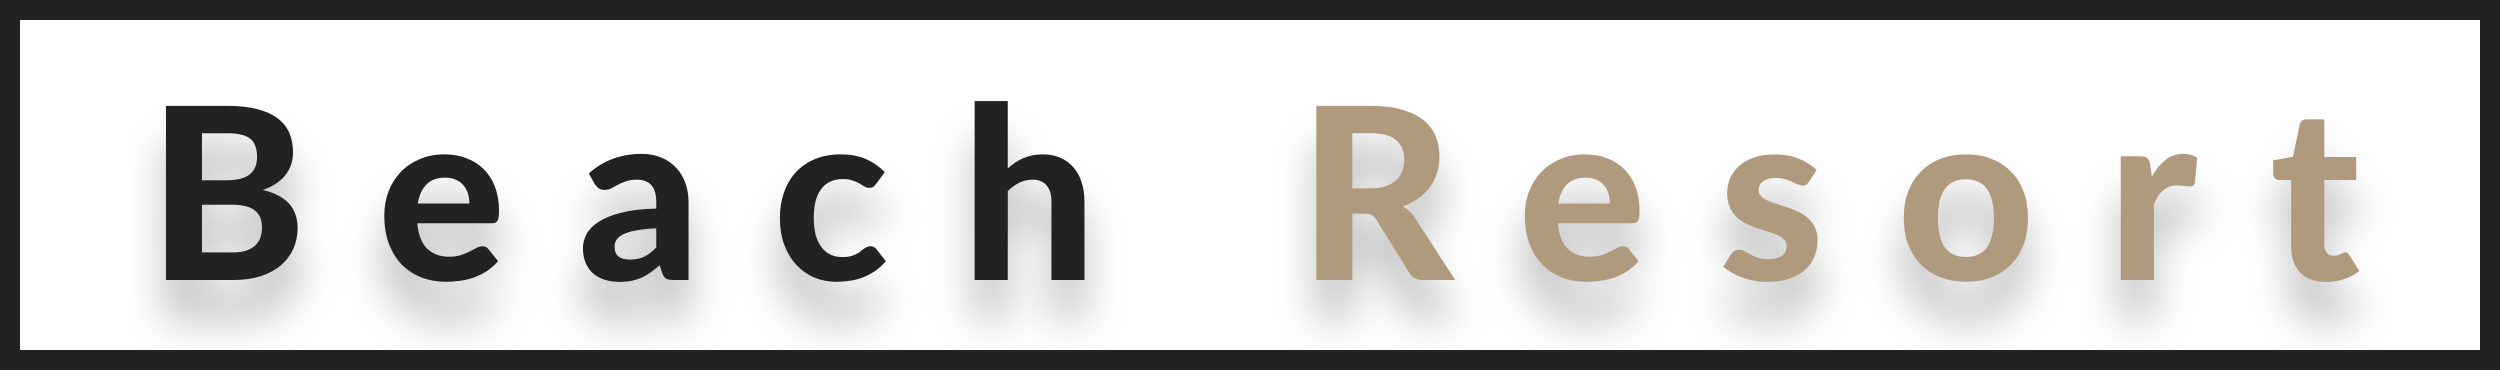
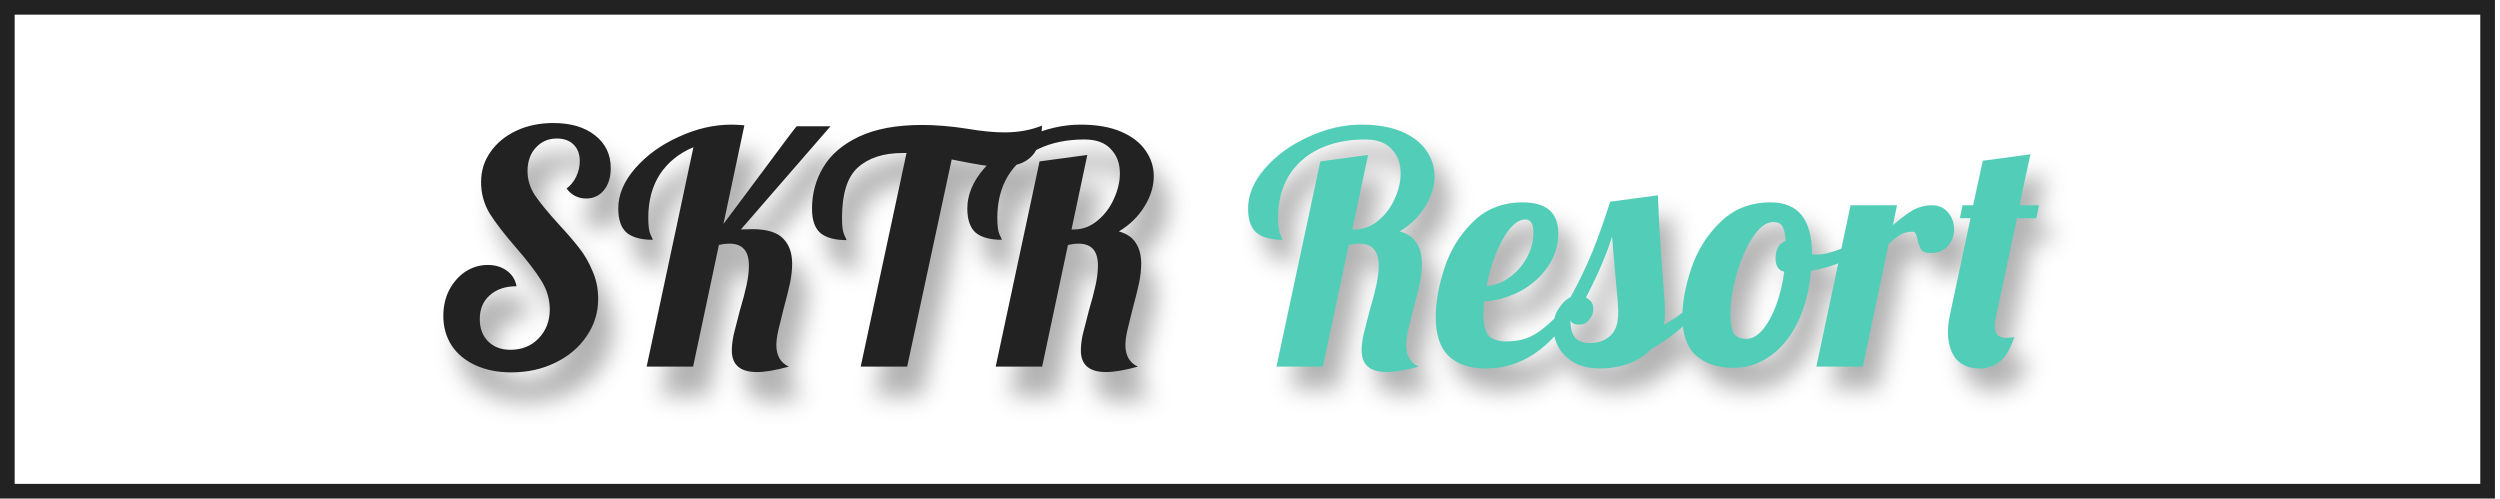
- <svg xmlns="http://www.w3.org/2000/svg" width="250" height="37" viewBox="0 0 250 37" fill="none">
-   <rect x="1" y="1" width="248" height="35" stroke="#222222" stroke-width="2" />
+ <svg xmlns="http://www.w3.org/2000/svg" width="341" height="68" viewBox="0 0 341 68" fill="none">
+   <path d="M339.31 1H1V67H339.31V1Z" stroke="#222222" stroke-width="2" />
  <g filter="url(#filter0_d)">
-     <path d="M23.281 25.24C23.857 25.24 24.329 25.172 24.697 25.036C25.073 24.892 25.373 24.704 25.597 24.472C25.821 24.24 25.977 23.976 26.065 23.68C26.153 23.376 26.197 23.064 26.197 22.744C26.197 22.392 26.145 22.076 26.041 21.796C25.937 21.516 25.769 21.28 25.537 21.088C25.305 20.888 25.001 20.736 24.625 20.632C24.257 20.528 23.801 20.476 23.257 20.476H20.197V25.24H23.281ZM20.197 13.324V18.028H22.561C23.065 18.028 23.513 17.988 23.905 17.908C24.297 17.82 24.625 17.684 24.889 17.5C25.153 17.316 25.353 17.076 25.489 16.78C25.633 16.476 25.705 16.112 25.705 15.688C25.705 15.256 25.645 14.888 25.525 14.584C25.413 14.28 25.237 14.036 24.997 13.852C24.757 13.668 24.453 13.536 24.085 13.456C23.717 13.368 23.281 13.324 22.777 13.324H20.197ZM22.777 10.588C23.945 10.588 24.941 10.7 25.765 10.924C26.597 11.14 27.273 11.452 27.793 11.86C28.321 12.26 28.705 12.748 28.945 13.324C29.185 13.9 29.305 14.544 29.305 15.256C29.305 15.656 29.245 16.04 29.125 16.408C29.013 16.776 28.833 17.124 28.585 17.452C28.345 17.772 28.033 18.064 27.649 18.328C27.265 18.592 26.809 18.816 26.281 19C27.465 19.28 28.341 19.736 28.909 20.368C29.477 21 29.761 21.82 29.761 22.828C29.761 23.564 29.617 24.248 29.329 24.88C29.049 25.512 28.637 26.06 28.093 26.524C27.549 26.988 26.877 27.352 26.077 27.616C25.285 27.872 24.373 28 23.341 28H16.597V10.588H22.777ZM46.939 20.356C46.939 20.012 46.891 19.684 46.795 19.372C46.707 19.06 46.563 18.784 46.363 18.544C46.163 18.304 45.911 18.116 45.607 17.98C45.303 17.836 44.939 17.764 44.515 17.764C43.723 17.764 43.103 17.988 42.655 18.436C42.207 18.884 41.915 19.524 41.779 20.356H46.939ZM41.731 22.324C41.835 23.484 42.163 24.332 42.715 24.868C43.275 25.404 44.003 25.672 44.899 25.672C45.355 25.672 45.747 25.62 46.075 25.516C46.411 25.404 46.703 25.284 46.951 25.156C47.207 25.02 47.435 24.9 47.635 24.796C47.843 24.684 48.047 24.628 48.247 24.628C48.503 24.628 48.703 24.724 48.847 24.916L49.807 26.116C49.455 26.524 49.067 26.864 48.643 27.136C48.219 27.4 47.779 27.612 47.323 27.772C46.867 27.924 46.407 28.028 45.943 28.084C45.479 28.148 45.031 28.18 44.599 28.18C43.735 28.18 42.927 28.04 42.175 27.76C41.431 27.472 40.779 27.052 40.219 26.5C39.667 25.94 39.231 25.248 38.911 24.424C38.591 23.6 38.431 22.644 38.431 21.556C38.431 20.716 38.567 19.924 38.839 19.18C39.119 18.436 39.519 17.788 40.039 17.236C40.559 16.684 41.191 16.248 41.935 15.928C42.679 15.6 43.519 15.436 44.455 15.436C45.247 15.436 45.975 15.564 46.639 15.82C47.311 16.068 47.887 16.432 48.367 16.912C48.855 17.392 49.231 17.984 49.495 18.688C49.767 19.384 49.903 20.18 49.903 21.076C49.903 21.324 49.891 21.528 49.867 21.688C49.843 21.848 49.803 21.976 49.747 22.072C49.691 22.168 49.615 22.236 49.519 22.276C49.423 22.308 49.299 22.324 49.147 22.324H41.731ZM65.626 22.828C64.818 22.868 64.146 22.94 63.61 23.044C63.074 23.14 62.646 23.268 62.326 23.428C62.014 23.588 61.79 23.772 61.654 23.98C61.526 24.18 61.462 24.4 61.462 24.64C61.462 25.12 61.594 25.46 61.858 25.66C62.13 25.86 62.506 25.96 62.986 25.96C63.538 25.96 64.014 25.864 64.414 25.672C64.822 25.472 65.226 25.164 65.626 24.748V22.828ZM58.882 17.344C59.61 16.688 60.414 16.2 61.294 15.88C62.174 15.552 63.126 15.388 64.15 15.388C64.886 15.388 65.542 15.508 66.118 15.748C66.702 15.988 67.194 16.324 67.594 16.756C68.002 17.18 68.314 17.688 68.53 18.28C68.746 18.872 68.854 19.52 68.854 20.224V28H67.342C67.03 28 66.79 27.956 66.622 27.868C66.462 27.78 66.33 27.596 66.226 27.316L65.962 26.524C65.65 26.796 65.346 27.036 65.05 27.244C64.762 27.452 64.462 27.628 64.15 27.772C63.838 27.908 63.502 28.012 63.142 28.084C62.79 28.156 62.394 28.192 61.954 28.192C61.41 28.192 60.914 28.12 60.466 27.976C60.018 27.832 59.63 27.62 59.302 27.34C58.982 27.052 58.734 26.696 58.558 26.272C58.382 25.848 58.294 25.36 58.294 24.808C58.294 24.352 58.41 23.896 58.642 23.44C58.874 22.984 59.27 22.572 59.83 22.204C60.398 21.828 61.15 21.52 62.086 21.28C63.03 21.032 64.21 20.892 65.626 20.86V20.224C65.626 19.448 65.462 18.88 65.134 18.52C64.806 18.152 64.334 17.968 63.718 17.968C63.262 17.968 62.882 18.024 62.578 18.136C62.274 18.24 62.006 18.356 61.774 18.484C61.55 18.604 61.338 18.72 61.138 18.832C60.938 18.936 60.706 18.988 60.442 18.988C60.21 18.988 60.014 18.932 59.854 18.82C59.702 18.7 59.574 18.56 59.47 18.4L58.882 17.344ZM87.615 18.388C87.519 18.516 87.423 18.616 87.327 18.688C87.231 18.752 87.095 18.784 86.919 18.784C86.759 18.784 86.603 18.74 86.451 18.652C86.307 18.556 86.139 18.456 85.947 18.352C85.755 18.24 85.527 18.14 85.263 18.052C84.999 17.956 84.671 17.908 84.279 17.908C83.783 17.908 83.351 18 82.983 18.184C82.623 18.36 82.323 18.616 82.083 18.952C81.843 19.288 81.663 19.696 81.543 20.176C81.431 20.656 81.375 21.196 81.375 21.796C81.375 23.06 81.627 24.028 82.131 24.7C82.643 25.372 83.339 25.708 84.219 25.708C84.523 25.708 84.783 25.684 84.999 25.636C85.223 25.58 85.415 25.512 85.575 25.432C85.743 25.352 85.887 25.264 86.007 25.168C86.127 25.072 86.239 24.984 86.343 24.904C86.455 24.824 86.563 24.76 86.667 24.712C86.779 24.656 86.903 24.628 87.039 24.628C87.295 24.628 87.495 24.724 87.639 24.916L88.587 26.116C88.235 26.524 87.859 26.864 87.459 27.136C87.059 27.4 86.643 27.612 86.211 27.772C85.787 27.924 85.355 28.028 84.915 28.084C84.475 28.148 84.039 28.18 83.607 28.18C82.847 28.18 82.127 28.04 81.447 27.76C80.767 27.472 80.171 27.056 79.659 26.512C79.147 25.968 78.739 25.3 78.435 24.508C78.139 23.716 77.991 22.812 77.991 21.796C77.991 20.892 78.123 20.052 78.387 19.276C78.651 18.5 79.039 17.828 79.551 17.26C80.063 16.692 80.695 16.248 81.447 15.928C82.207 15.6 83.083 15.436 84.075 15.436C85.019 15.436 85.847 15.588 86.559 15.892C87.271 16.196 87.911 16.636 88.479 17.212L87.615 18.388ZM100.776 16.84C101.008 16.632 101.248 16.444 101.496 16.276C101.752 16.1 102.02 15.952 102.3 15.832C102.588 15.704 102.892 15.608 103.212 15.544C103.54 15.472 103.892 15.436 104.268 15.436C104.94 15.436 105.536 15.552 106.056 15.784C106.576 16.016 107.012 16.34 107.364 16.756C107.724 17.172 107.992 17.668 108.168 18.244C108.352 18.82 108.444 19.452 108.444 20.14V28H105.144V20.14C105.144 19.452 104.984 18.92 104.664 18.544C104.344 18.16 103.872 17.968 103.248 17.968C102.784 17.968 102.348 18.068 101.94 18.268C101.532 18.468 101.144 18.748 100.776 19.108V28H97.464V10.108H100.776V16.84Z" fill="#222222" />
-     <path d="M137.081 18.832C137.665 18.832 138.169 18.76 138.593 18.616C139.017 18.464 139.365 18.26 139.637 18.004C139.909 17.74 140.109 17.432 140.237 17.08C140.365 16.728 140.429 16.344 140.429 15.928C140.429 15.104 140.153 14.464 139.601 14.008C139.057 13.552 138.225 13.324 137.105 13.324H135.233V18.832H137.081ZM145.517 28H142.265C141.657 28 141.217 27.768 140.945 27.304L137.633 21.964C137.497 21.756 137.345 21.604 137.177 21.508C137.017 21.412 136.777 21.364 136.457 21.364H135.233V28H131.633V10.588H137.105C138.321 10.588 139.361 10.716 140.225 10.972C141.089 11.22 141.797 11.568 142.349 12.016C142.901 12.464 143.305 13 143.561 13.624C143.817 14.24 143.945 14.92 143.945 15.664C143.945 16.24 143.861 16.788 143.693 17.308C143.533 17.82 143.297 18.288 142.985 18.712C142.673 19.136 142.289 19.512 141.833 19.84C141.377 20.168 140.857 20.432 140.273 20.632C140.505 20.76 140.721 20.916 140.921 21.1C141.121 21.276 141.301 21.488 141.461 21.736L145.517 28ZM160.99 20.356C160.99 20.012 160.942 19.684 160.846 19.372C160.758 19.06 160.614 18.784 160.414 18.544C160.214 18.304 159.962 18.116 159.658 17.98C159.354 17.836 158.99 17.764 158.566 17.764C157.774 17.764 157.154 17.988 156.706 18.436C156.258 18.884 155.966 19.524 155.83 20.356H160.99ZM155.782 22.324C155.886 23.484 156.214 24.332 156.766 24.868C157.326 25.404 158.054 25.672 158.95 25.672C159.406 25.672 159.798 25.62 160.126 25.516C160.462 25.404 160.754 25.284 161.002 25.156C161.258 25.02 161.486 24.9 161.686 24.796C161.894 24.684 162.098 24.628 162.298 24.628C162.554 24.628 162.754 24.724 162.898 24.916L163.858 26.116C163.506 26.524 163.118 26.864 162.694 27.136C162.27 27.4 161.83 27.612 161.374 27.772C160.918 27.924 160.458 28.028 159.994 28.084C159.53 28.148 159.082 28.18 158.65 28.18C157.786 28.18 156.978 28.04 156.226 27.76C155.482 27.472 154.83 27.052 154.27 26.5C153.718 25.94 153.282 25.248 152.962 24.424C152.642 23.6 152.482 22.644 152.482 21.556C152.482 20.716 152.618 19.924 152.89 19.18C153.17 18.436 153.57 17.788 154.09 17.236C154.61 16.684 155.242 16.248 155.986 15.928C156.73 15.6 157.57 15.436 158.506 15.436C159.298 15.436 160.026 15.564 160.69 15.82C161.362 16.068 161.938 16.432 162.418 16.912C162.906 17.392 163.282 17.984 163.546 18.688C163.818 19.384 163.954 20.18 163.954 21.076C163.954 21.324 163.942 21.528 163.918 21.688C163.894 21.848 163.854 21.976 163.798 22.072C163.742 22.168 163.666 22.236 163.57 22.276C163.474 22.308 163.35 22.324 163.198 22.324H155.782ZM180.901 18.172C180.813 18.308 180.721 18.408 180.625 18.472C180.537 18.528 180.413 18.556 180.253 18.556C180.093 18.556 179.929 18.516 179.761 18.436C179.593 18.356 179.405 18.272 179.197 18.184C178.989 18.088 178.749 18 178.477 17.92C178.213 17.84 177.905 17.8 177.553 17.8C177.017 17.8 176.601 17.912 176.305 18.136C176.009 18.352 175.861 18.64 175.861 19C175.861 19.248 175.945 19.456 176.113 19.624C176.281 19.792 176.501 19.94 176.773 20.068C177.053 20.188 177.369 20.304 177.721 20.416C178.073 20.52 178.433 20.636 178.801 20.764C179.177 20.892 179.541 21.04 179.893 21.208C180.245 21.376 180.557 21.588 180.829 21.844C181.109 22.092 181.333 22.396 181.501 22.756C181.669 23.108 181.753 23.536 181.753 24.04C181.753 24.64 181.641 25.196 181.417 25.708C181.201 26.212 180.881 26.648 180.457 27.016C180.033 27.384 179.505 27.672 178.873 27.88C178.241 28.088 177.513 28.192 176.689 28.192C176.265 28.192 175.845 28.152 175.429 28.072C175.013 28 174.617 27.896 174.241 27.76C173.865 27.616 173.513 27.452 173.185 27.268C172.857 27.084 172.573 26.884 172.333 26.668L173.101 25.432C173.189 25.288 173.297 25.176 173.425 25.096C173.561 25.016 173.733 24.976 173.941 24.976C174.141 24.976 174.325 25.028 174.493 25.132C174.661 25.228 174.849 25.336 175.057 25.456C175.265 25.568 175.509 25.676 175.789 25.78C176.077 25.876 176.433 25.924 176.857 25.924C177.177 25.924 177.453 25.888 177.685 25.816C177.917 25.744 178.105 25.648 178.249 25.528C178.393 25.4 178.497 25.26 178.561 25.108C178.633 24.948 178.669 24.784 178.669 24.616C178.669 24.344 178.581 24.124 178.405 23.956C178.237 23.78 178.013 23.628 177.733 23.5C177.461 23.372 177.145 23.256 176.785 23.152C176.425 23.048 176.057 22.932 175.681 22.804C175.313 22.676 174.949 22.524 174.589 22.348C174.237 22.172 173.921 21.952 173.641 21.688C173.369 21.416 173.145 21.084 172.969 20.692C172.801 20.3 172.717 19.824 172.717 19.264C172.717 18.752 172.817 18.268 173.017 17.812C173.217 17.348 173.517 16.94 173.917 16.588C174.317 16.236 174.813 15.956 175.405 15.748C176.005 15.54 176.697 15.436 177.481 15.436C178.361 15.436 179.161 15.58 179.881 15.868C180.601 16.156 181.193 16.532 181.657 16.996L180.901 18.172ZM196.607 15.436C197.535 15.436 198.379 15.584 199.139 15.88C199.899 16.176 200.551 16.6 201.095 17.152C201.639 17.696 202.059 18.36 202.355 19.144C202.651 19.928 202.799 20.812 202.799 21.796C202.799 22.78 202.651 23.668 202.355 24.46C202.059 25.244 201.639 25.912 201.095 26.464C200.551 27.016 199.899 27.44 199.139 27.736C198.379 28.032 197.535 28.18 196.607 28.18C195.671 28.18 194.819 28.032 194.051 27.736C193.291 27.44 192.639 27.016 192.095 26.464C191.551 25.912 191.127 25.244 190.823 24.46C190.527 23.668 190.379 22.78 190.379 21.796C190.379 20.812 190.527 19.928 190.823 19.144C191.127 18.36 191.551 17.696 192.095 17.152C192.639 16.6 193.291 16.176 194.051 15.88C194.819 15.584 195.671 15.436 196.607 15.436ZM196.607 25.696C197.551 25.696 198.251 25.372 198.707 24.724C199.163 24.068 199.391 23.096 199.391 21.808C199.391 20.528 199.163 19.564 198.707 18.916C198.251 18.26 197.551 17.932 196.607 17.932C195.639 17.932 194.927 18.26 194.471 18.916C194.015 19.564 193.787 20.528 193.787 21.808C193.787 23.096 194.015 24.068 194.471 24.724C194.927 25.372 195.639 25.696 196.607 25.696ZM215.186 17.668C215.578 16.964 216.03 16.408 216.542 16C217.054 15.592 217.654 15.388 218.342 15.388C218.902 15.388 219.358 15.52 219.71 15.784L219.494 18.232C219.454 18.392 219.39 18.504 219.302 18.568C219.222 18.624 219.11 18.652 218.966 18.652C218.838 18.652 218.654 18.636 218.414 18.604C218.174 18.564 217.95 18.544 217.742 18.544C217.438 18.544 217.166 18.588 216.926 18.676C216.694 18.764 216.486 18.888 216.302 19.048C216.118 19.208 215.95 19.404 215.798 19.636C215.654 19.868 215.518 20.132 215.39 20.428V28H212.078V15.628H214.034C214.37 15.628 214.602 15.688 214.73 15.808C214.858 15.928 214.95 16.136 215.006 16.432L215.186 17.668ZM232.597 28.192C232.037 28.192 231.541 28.112 231.109 27.952C230.677 27.784 230.313 27.548 230.017 27.244C229.721 26.94 229.497 26.572 229.345 26.14C229.193 25.708 229.117 25.22 229.117 24.676V18.004H227.953C227.777 18.004 227.625 17.948 227.497 17.836C227.377 17.724 227.317 17.556 227.317 17.332V16.036L229.297 15.676L229.969 12.472C230.057 12.112 230.301 11.932 230.701 11.932H232.429V15.7H235.621V18.004H232.429V24.46C232.429 24.804 232.509 25.076 232.669 25.276C232.837 25.476 233.073 25.576 233.377 25.576C233.537 25.576 233.673 25.56 233.785 25.528C233.897 25.488 233.993 25.448 234.073 25.408C234.153 25.36 234.225 25.32 234.289 25.288C234.361 25.248 234.433 25.228 234.505 25.228C234.601 25.228 234.681 25.252 234.745 25.3C234.809 25.34 234.873 25.412 234.937 25.516L235.933 27.1C235.477 27.46 234.961 27.732 234.385 27.916C233.809 28.1 233.213 28.192 232.597 28.192Z" fill="#AF9A7D" />
+     <path d="M69.754 50.792C67.906 50.792 66.278 50.469 64.87 49.824C63.462 49.179 62.377 48.284 61.614 47.14C60.852 45.967 60.47 44.617 60.47 43.092C60.47 41.801 60.734 40.628 61.262 39.572C61.819 38.516 62.553 37.68 63.462 37.064C64.401 36.448 65.427 36.14 66.542 36.14C67.569 36.14 68.434 36.404 69.138 36.932C69.842 37.431 70.282 38.135 70.458 39.044C68.933 39.044 67.716 39.455 66.806 40.276C65.897 41.068 65.442 42.153 65.442 43.532C65.442 44.793 65.823 45.805 66.586 46.568C67.349 47.331 68.361 47.712 69.622 47.712C71.177 47.712 72.453 47.199 73.45 46.172C74.477 45.116 74.99 43.796 74.99 42.212C74.99 40.833 74.609 39.528 73.846 38.296C73.084 37.064 71.939 35.568 70.414 33.808C68.83 31.989 67.627 30.435 66.806 29.144C66.014 27.824 65.618 26.387 65.618 24.832C65.618 23.307 66.043 21.943 66.894 20.74C67.745 19.508 68.918 18.54 70.414 17.836C71.91 17.132 73.597 16.78 75.474 16.78C77.85 16.78 79.742 17.337 81.15 18.452C82.588 19.567 83.306 21.063 83.306 22.94C83.306 24.172 82.998 25.169 82.382 25.932C81.766 26.695 80.96 27.076 79.962 27.076C78.847 27.076 77.953 26.621 77.278 25.712C77.835 25.301 78.275 24.759 78.598 24.084C78.921 23.409 79.082 22.705 79.082 21.972C79.082 21.033 78.803 20.285 78.246 19.728C77.689 19.171 76.926 18.892 75.958 18.892C74.785 18.892 73.817 19.317 73.054 20.168C72.321 20.989 71.954 22.045 71.954 23.336C71.954 24.509 72.291 25.609 72.966 26.636C73.641 27.633 74.697 28.924 76.134 30.508C77.308 31.769 78.246 32.855 78.95 33.764C79.683 34.673 80.299 35.729 80.798 36.932C81.326 38.105 81.59 39.381 81.59 40.76C81.59 42.637 81.062 44.339 80.006 45.864C78.98 47.389 77.557 48.592 75.738 49.472C73.949 50.352 71.954 50.792 69.754 50.792ZM103.252 50.748C100.964 50.748 99.82 49.765 99.82 47.8C99.82 47.155 99.908 46.421 100.084 45.6C100.289 44.749 100.568 43.664 100.92 42.344C101.331 40.965 101.639 39.792 101.844 38.824C102.049 37.856 102.152 36.991 102.152 36.228C102.152 34.233 101.272 33.236 99.512 33.236C99.013 33.236 98.529 33.295 98.06 33.412L94.54 50H88.204L94.584 20.08C92.618 20.901 91.093 22.133 90.008 23.776C88.952 25.419 88.424 27.399 88.424 29.716C88.424 30.801 88.526 31.564 88.732 32.004C88.937 32.415 89.04 32.649 89.04 32.708C87.456 32.708 86.268 32.385 85.476 31.74C84.713 31.065 84.332 29.965 84.332 28.44C84.332 26.563 85.094 24.744 86.62 22.984C88.174 21.195 90.154 19.757 92.56 18.672C94.965 17.557 97.371 17 99.776 17C100.187 17 100.773 17.029 101.536 17.088L98.676 30.552L103.208 24.48C106.816 19.611 108.635 17.191 108.664 17.22H113.284L101.052 31.3L102.592 31.256C104.587 31.256 105.995 31.681 106.816 32.532C107.637 33.353 108.048 34.497 108.048 35.964C108.048 36.815 107.945 37.724 107.74 38.692C107.535 39.631 107.241 40.804 106.86 42.212C106.625 43.121 106.405 44.016 106.2 44.896C105.995 45.776 105.892 46.509 105.892 47.096C105.892 47.771 106.039 48.372 106.332 48.9C106.655 49.428 107.08 49.795 107.608 50C105.819 50.499 104.367 50.748 103.252 50.748ZM123.65 20.872H123.122C120.511 20.872 118.472 21.532 117.006 22.852C115.568 24.143 114.85 26.445 114.85 29.76C114.85 30.845 114.952 31.608 115.158 32.048C115.363 32.459 115.466 32.693 115.466 32.752C113.882 32.752 112.694 32.429 111.902 31.784C111.139 31.109 110.758 30.009 110.758 28.484C110.758 26.401 111.271 24.509 112.298 22.808C113.324 21.077 114.952 19.684 117.182 18.628C119.44 17.572 122.3 17.044 125.762 17.044C127.698 17.044 129.78 17.22 132.01 17.572C133.887 17.895 135.559 18.056 137.026 18.056C138.903 18.056 140.604 17.748 142.13 17.132C142.071 19.039 141.587 20.447 140.678 21.356C139.768 22.265 138.419 22.72 136.63 22.72C135.691 22.72 134.752 22.647 133.814 22.5C132.875 22.353 131.54 22.104 129.81 21.752L123.738 50H117.402L123.65 20.872ZM150.861 50.748C148.573 50.748 147.429 49.765 147.429 47.8C147.429 47.155 147.517 46.421 147.693 45.6C147.899 44.749 148.177 43.664 148.529 42.344C148.94 40.965 149.248 39.792 149.453 38.824C149.659 37.856 149.761 36.991 149.761 36.228C149.761 34.233 148.881 33.236 147.121 33.236C146.652 33.236 146.168 33.295 145.669 33.412L142.149 50H135.813L141.797 22.016L148.309 21.136L146.153 31.3H146.505C147.649 31.3 148.705 30.904 149.673 30.112C150.641 29.32 151.389 28.337 151.917 27.164C152.475 25.961 152.753 24.788 152.753 23.644C152.753 22.295 152.343 21.195 151.521 20.344C150.729 19.464 149.527 19.024 147.913 19.024C145.537 19.024 143.455 19.449 141.665 20.3C139.876 21.151 138.483 22.383 137.485 23.996C136.517 25.609 136.033 27.516 136.033 29.716C136.033 30.801 136.136 31.564 136.341 32.004C136.547 32.415 136.649 32.649 136.649 32.708C135.065 32.708 133.877 32.385 133.085 31.74C132.323 31.065 131.941 29.965 131.941 28.44C131.941 26.563 132.704 24.744 134.229 22.984C135.784 21.195 137.764 19.757 140.169 18.672C142.575 17.557 144.98 17 147.385 17C149.585 17 151.433 17.323 152.929 17.968C154.425 18.613 155.54 19.479 156.273 20.564C157.007 21.62 157.373 22.779 157.373 24.04C157.373 25.419 156.948 26.797 156.097 28.176C155.247 29.555 154.088 30.684 152.621 31.564C153.736 31.887 154.513 32.429 154.953 33.192C155.423 33.925 155.657 34.849 155.657 35.964C155.657 36.815 155.555 37.724 155.349 38.692C155.144 39.631 154.851 40.804 154.469 42.212C154.235 43.121 154.015 44.016 153.809 44.896C153.604 45.776 153.501 46.509 153.501 47.096C153.501 47.771 153.648 48.372 153.941 48.9C154.264 49.428 154.689 49.795 155.217 50C153.428 50.499 151.976 50.748 150.861 50.748Z" fill="#222222" />
+   </g>
+   <g filter="url(#filter1_d)">
+     <path d="M189.158 50.748C186.87 50.748 185.726 49.765 185.726 47.8C185.726 47.155 185.814 46.421 185.99 45.6C186.195 44.749 186.474 43.664 186.826 42.344C187.237 40.965 187.545 39.792 187.75 38.824C187.955 37.856 188.058 36.991 188.058 36.228C188.058 34.233 187.178 33.236 185.418 33.236C184.949 33.236 184.465 33.295 183.966 33.412L180.446 50H174.11L180.094 22.016L186.606 21.136L184.45 31.3H184.802C185.946 31.3 187.002 30.904 187.97 30.112C188.938 29.32 189.686 28.337 190.214 27.164C190.771 25.961 191.05 24.788 191.05 23.644C191.05 22.295 190.639 21.195 189.818 20.344C189.026 19.464 187.823 19.024 186.21 19.024C183.834 19.024 181.751 19.449 179.962 20.3C178.173 21.151 176.779 22.383 175.782 23.996C174.814 25.609 174.33 27.516 174.33 29.716C174.33 30.801 174.433 31.564 174.638 32.004C174.843 32.415 174.946 32.649 174.946 32.708C173.362 32.708 172.174 32.385 171.382 31.74C170.619 31.065 170.238 29.965 170.238 28.44C170.238 26.563 171.001 24.744 172.526 22.984C174.081 21.195 176.061 19.757 178.466 18.672C180.871 17.557 183.277 17 185.682 17C187.882 17 189.73 17.323 191.226 17.968C192.722 18.613 193.837 19.479 194.57 20.564C195.303 21.62 195.67 22.779 195.67 24.04C195.67 25.419 195.245 26.797 194.394 28.176C193.543 29.555 192.385 30.684 190.918 31.564C192.033 31.887 192.81 32.429 193.25 33.192C193.719 33.925 193.954 34.849 193.954 35.964C193.954 36.815 193.851 37.724 193.646 38.692C193.441 39.631 193.147 40.804 192.766 42.212C192.531 43.121 192.311 44.016 192.106 44.896C191.901 45.776 191.798 46.509 191.798 47.096C191.798 47.771 191.945 48.372 192.238 48.9C192.561 49.428 192.986 49.795 193.514 50C191.725 50.499 190.273 50.748 189.158 50.748ZM202.692 50.264C200.521 50.264 198.835 49.707 197.632 48.592C196.429 47.448 195.828 45.673 195.828 43.268C195.828 41.244 196.224 39.015 197.016 36.58C197.808 34.145 199.099 32.048 200.888 30.288C202.677 28.499 204.951 27.604 207.708 27.604C210.935 27.604 212.548 29.012 212.548 31.828C212.548 33.471 212.079 34.981 211.14 36.36C210.201 37.739 208.955 38.853 207.4 39.704C205.845 40.525 204.188 40.995 202.428 41.112C202.369 41.992 202.34 42.579 202.34 42.872C202.34 44.309 202.589 45.292 203.088 45.82C203.587 46.319 204.393 46.568 205.508 46.568C207.092 46.568 208.441 46.201 209.556 45.468C210.7 44.735 211.947 43.62 213.296 42.124H214.792C211.536 47.551 207.503 50.264 202.692 50.264ZM202.78 39C203.865 38.941 204.892 38.56 205.86 37.856C206.857 37.152 207.649 36.257 208.236 35.172C208.852 34.087 209.16 32.943 209.16 31.74C209.16 30.537 208.793 29.936 208.06 29.936C207.004 29.936 205.963 30.86 204.936 32.708C203.939 34.556 203.22 36.653 202.78 39ZM218.303 50.264C216.895 50.264 215.707 50 214.739 49.472C213.771 48.915 213.052 48.211 212.583 47.36C212.113 46.48 211.879 45.571 211.879 44.632C211.879 43.664 212.113 42.828 212.583 42.124C213.023 41.391 213.565 40.863 214.211 40.54C215.355 38.487 216.352 36.419 217.203 34.336C218.053 32.224 218.86 29.951 219.623 27.516L226.135 26.636C226.281 30.391 226.531 34.453 226.883 38.824C227.029 40.584 227.103 41.86 227.103 42.652C227.103 43.327 227.044 43.884 226.927 44.324C228.305 43.532 229.361 42.799 230.095 42.124H231.943C230.065 44.295 227.821 46.128 225.211 47.624C224.36 48.533 223.304 49.208 222.043 49.648C220.811 50.059 219.564 50.264 218.303 50.264ZM216.895 46.788C217.98 46.788 218.889 46.465 219.623 45.82C220.356 45.175 220.723 44.133 220.723 42.696C220.723 41.816 220.635 40.584 220.459 39C220.165 35.656 219.975 33.412 219.887 32.268C219.183 34.585 217.995 37.357 216.323 40.584C216.997 40.936 217.335 41.449 217.335 42.124C217.335 42.681 217.144 43.18 216.763 43.62C216.411 44.06 215.956 44.28 215.399 44.28C214.783 44.28 214.387 44.089 214.211 43.708C214.211 44.764 214.416 45.541 214.827 46.04C215.267 46.539 215.956 46.788 216.895 46.788ZM236.511 50.176C234.341 50.176 232.625 49.619 231.363 48.504C230.102 47.389 229.471 45.629 229.471 43.224C229.471 41.229 229.882 39.015 230.703 36.58C231.525 34.145 232.845 32.048 234.663 30.288C236.482 28.499 238.77 27.604 241.527 27.604C245.282 27.604 247.159 29.951 247.159 34.644V34.688C247.247 34.717 247.409 34.732 247.643 34.732C248.611 34.732 249.726 34.483 250.987 33.984C252.249 33.456 253.393 32.825 254.419 32.092L254.815 33.28C253.965 34.189 252.85 34.967 251.471 35.612C250.122 36.228 248.641 36.668 247.027 36.932C246.793 39.601 246.191 41.933 245.223 43.928C244.255 45.923 243.009 47.463 241.483 48.548C239.958 49.633 238.301 50.176 236.511 50.176ZM238.271 46.216C238.975 46.216 239.679 45.82 240.383 45.028C241.087 44.207 241.703 43.107 242.231 41.728C242.759 40.32 243.141 38.765 243.375 37.064C242.583 36.888 242.187 36.272 242.187 35.216C242.187 34.013 242.642 33.221 243.551 32.84C243.493 31.872 243.346 31.212 243.111 30.86C242.877 30.479 242.466 30.288 241.879 30.288C240.911 30.288 239.973 30.992 239.063 32.4C238.154 33.808 237.421 35.495 236.863 37.46C236.306 39.425 236.027 41.156 236.027 42.652C236.027 44.06 236.189 45.013 236.511 45.512C236.834 45.981 237.421 46.216 238.271 46.216ZM252.415 28H258.751L258.179 30.728C259.177 29.848 260.071 29.173 260.863 28.704C261.685 28.235 262.565 28 263.503 28C264.442 28 265.175 28.323 265.703 28.968C266.261 29.613 266.539 30.391 266.539 31.3C266.539 32.151 266.261 32.899 265.703 33.544C265.146 34.189 264.369 34.512 263.371 34.512C262.726 34.512 262.286 34.365 262.051 34.072C261.846 33.749 261.685 33.295 261.567 32.708C261.479 32.327 261.391 32.048 261.303 31.872C261.215 31.696 261.054 31.608 260.819 31.608C260.203 31.608 259.675 31.74 259.235 32.004C258.825 32.239 258.282 32.664 257.607 33.28L254.087 50H247.751L252.415 28ZM270.102 50.264C268.606 50.264 267.492 49.809 266.758 48.9C266.054 47.991 265.702 46.788 265.702 45.292C265.702 44.529 265.79 43.752 265.966 42.96L268.782 29.76H267.33L267.682 28H269.134L270.454 21.928L276.966 21.048C276.702 22.163 276.556 22.823 276.526 23.028C276.321 23.849 275.969 25.507 275.47 28H278.11L277.758 29.76H275.118L272.302 42.96C272.156 43.605 272.082 44.119 272.082 44.5C272.082 45.556 272.596 46.084 273.622 46.084C274.15 46.084 274.532 46.04 274.766 45.952C274.18 47.653 273.49 48.797 272.698 49.384C271.906 49.971 271.041 50.264 270.102 50.264Z" fill="#52CEB8" />
  </g>
  <defs>
-     <filter id="filter0_d" x="12.597" y="10.108" width="227.336" height="26.084" filterUnits="userSpaceOnUse" color-interpolation-filters="sRGB">
+     <filter id="filter0_d" x="59.47" y="16.78" width="102.903" height="41.012" filterUnits="userSpaceOnUse" color-interpolation-filters="sRGB">
      <feFlood flood-opacity="0" result="BackgroundImageFix" />
      <feColorMatrix in="SourceAlpha" type="matrix" values="0 0 0 0 0 0 0 0 0 0 0 0 0 0 0 0 0 0 127 0" />
-       <feOffset dy="4" />
-       <feGaussianBlur stdDeviation="2" />
-       <feColorMatrix type="matrix" values="0 0 0 0 0 0 0 0 0 0 0 0 0 0 0 0 0 0 0.25 0" />
+       <feOffset dx="2" dy="4" />
+       <feGaussianBlur stdDeviation="1.5" />
+       <feColorMatrix type="matrix" values="0 0 0 0 0 0 0 0 0 0 0 0 0 0 0 0 0 0 0.3 0" />
+       <feBlend mode="normal" in2="BackgroundImageFix" result="effect1_dropShadow" />
+       <feBlend mode="normal" in="SourceGraphic" in2="effect1_dropShadow" result="shape" />
+     </filter>
+     <filter id="filter1_d" x="169.238" y="17" width="113.872" height="39.748" filterUnits="userSpaceOnUse" color-interpolation-filters="sRGB">
+       <feFlood flood-opacity="0" result="BackgroundImageFix" />
+       <feColorMatrix in="SourceAlpha" type="matrix" values="0 0 0 0 0 0 0 0 0 0 0 0 0 0 0 0 0 0 127 0" />
+       <feOffset dx="2" dy="3" />
+       <feGaussianBlur stdDeviation="1.5" />
+       <feColorMatrix type="matrix" values="0 0 0 0 0 0 0 0 0 0 0 0 0 0 0 0 0 0 0.3 0" />
      <feBlend mode="normal" in2="BackgroundImageFix" result="effect1_dropShadow" />
      <feBlend mode="normal" in="SourceGraphic" in2="effect1_dropShadow" result="shape" />
    </filter>
  </defs>
</svg>
